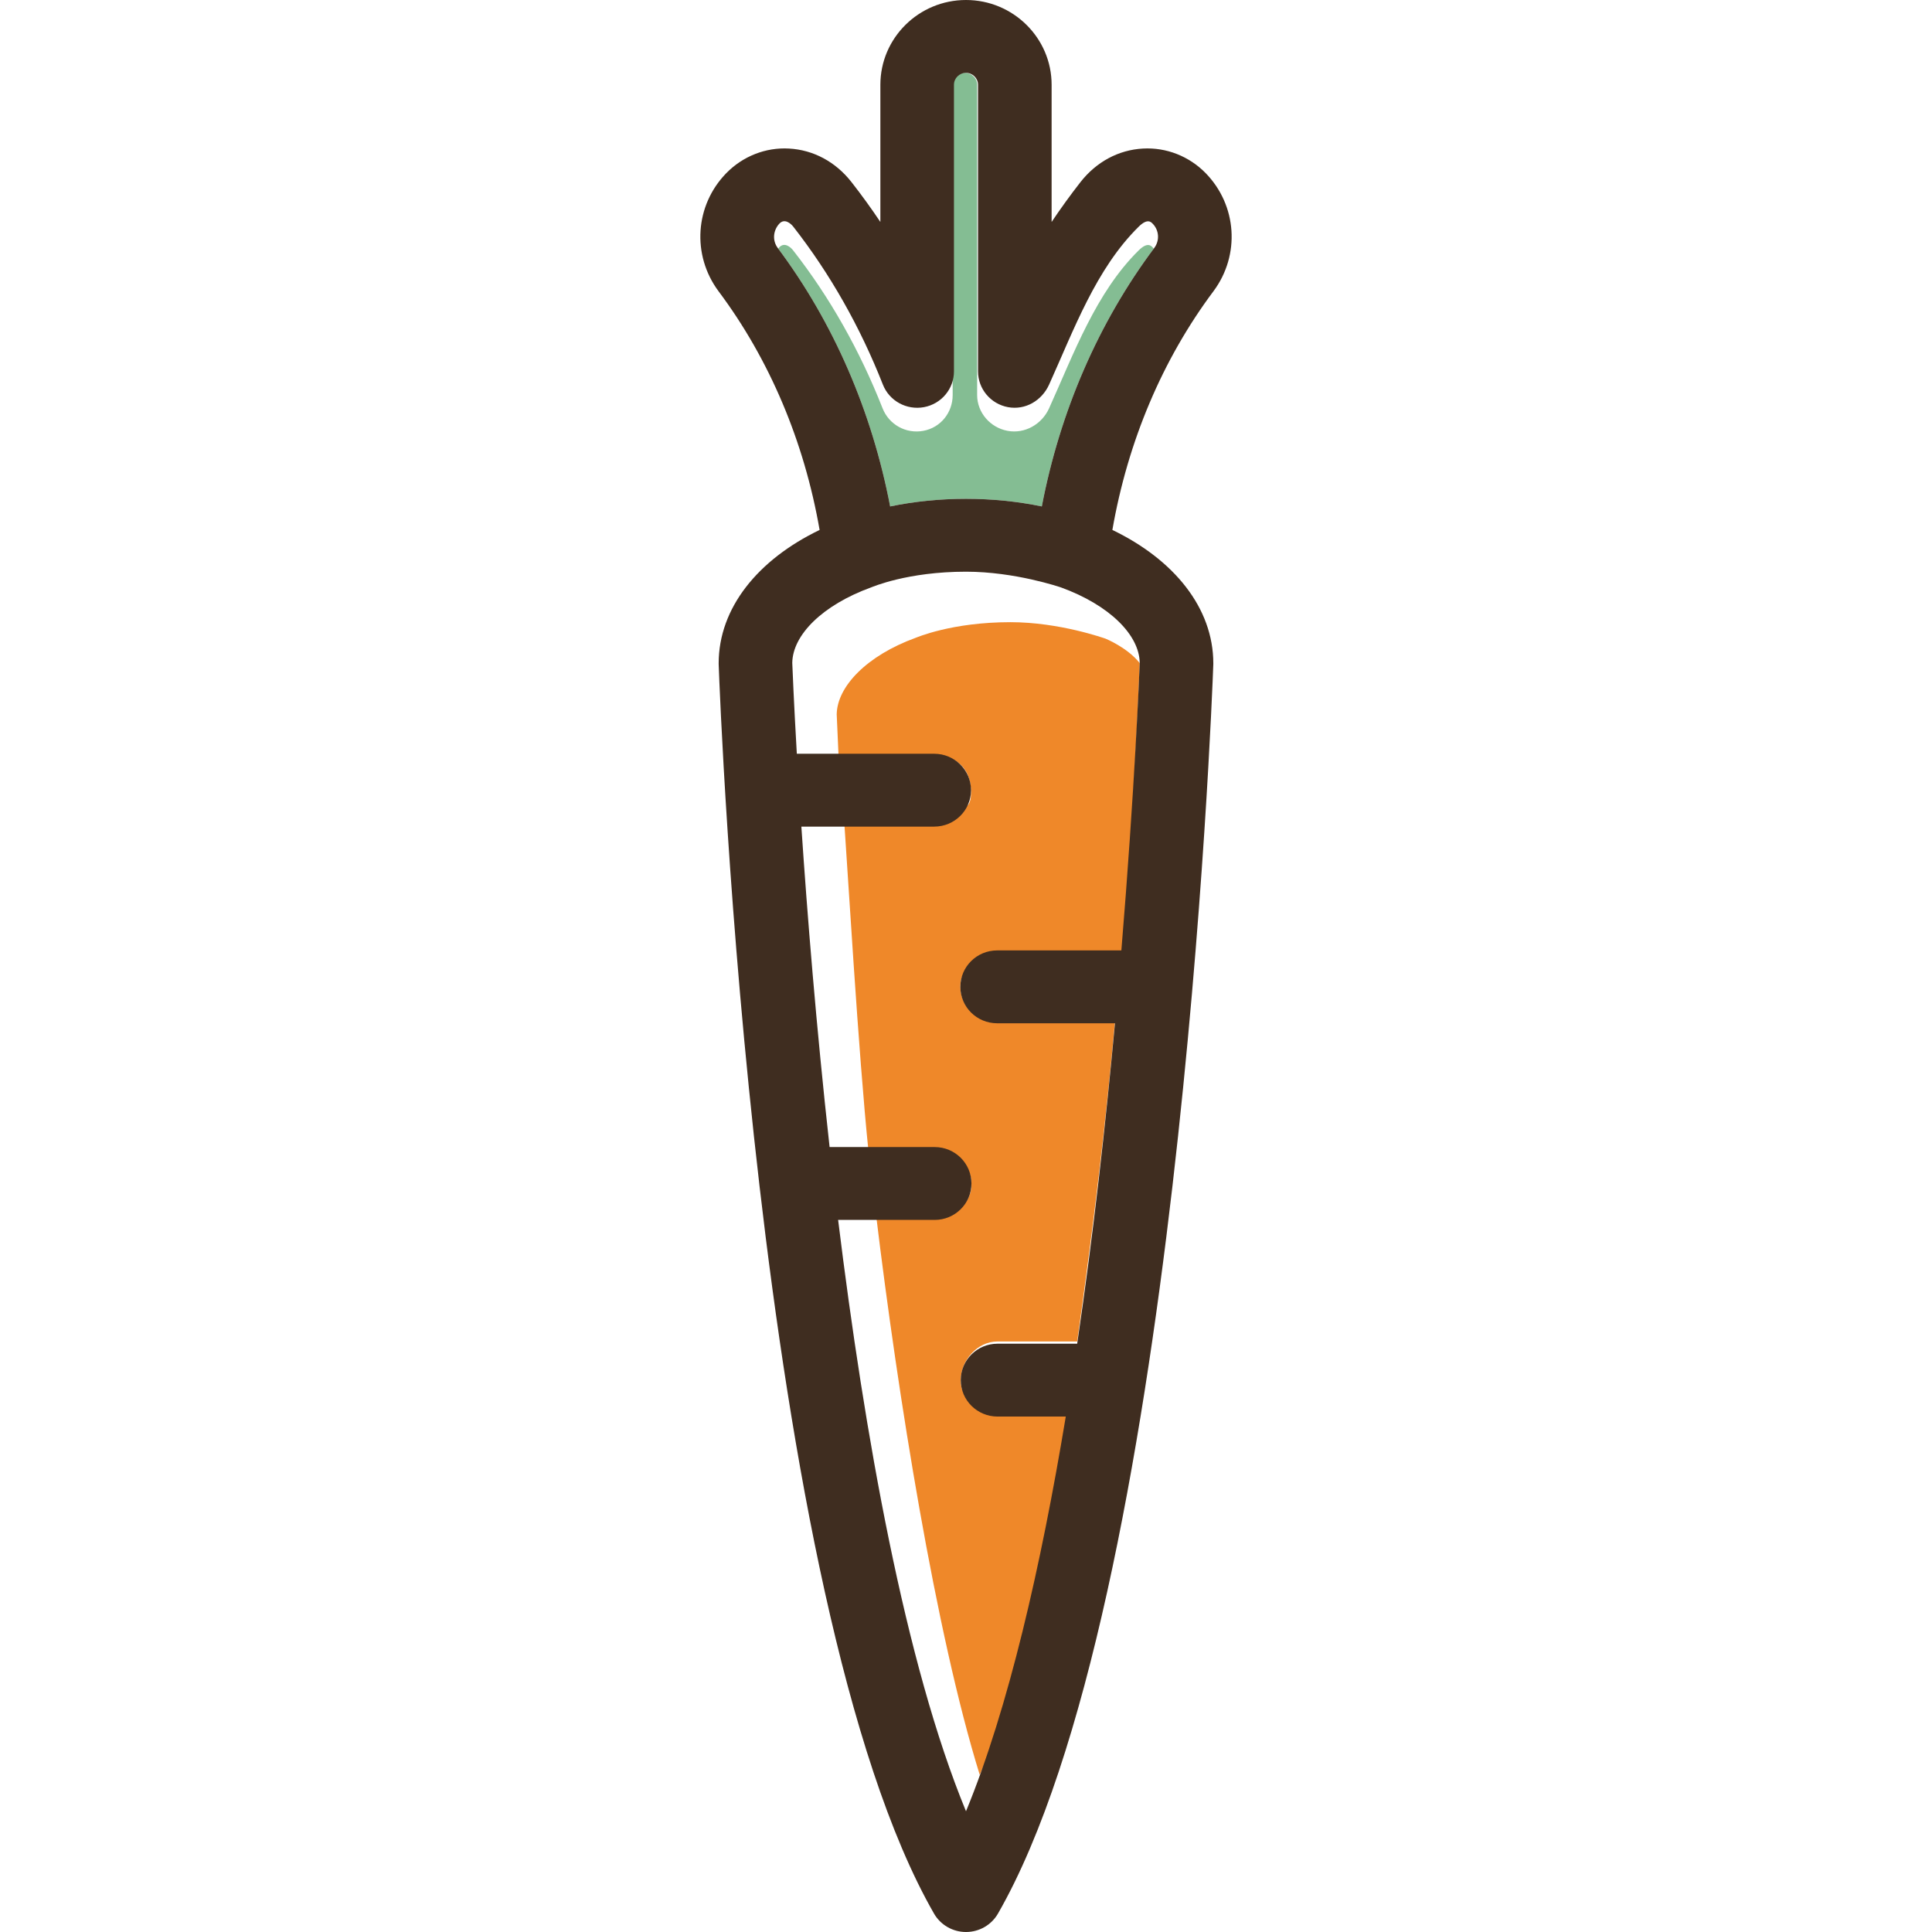
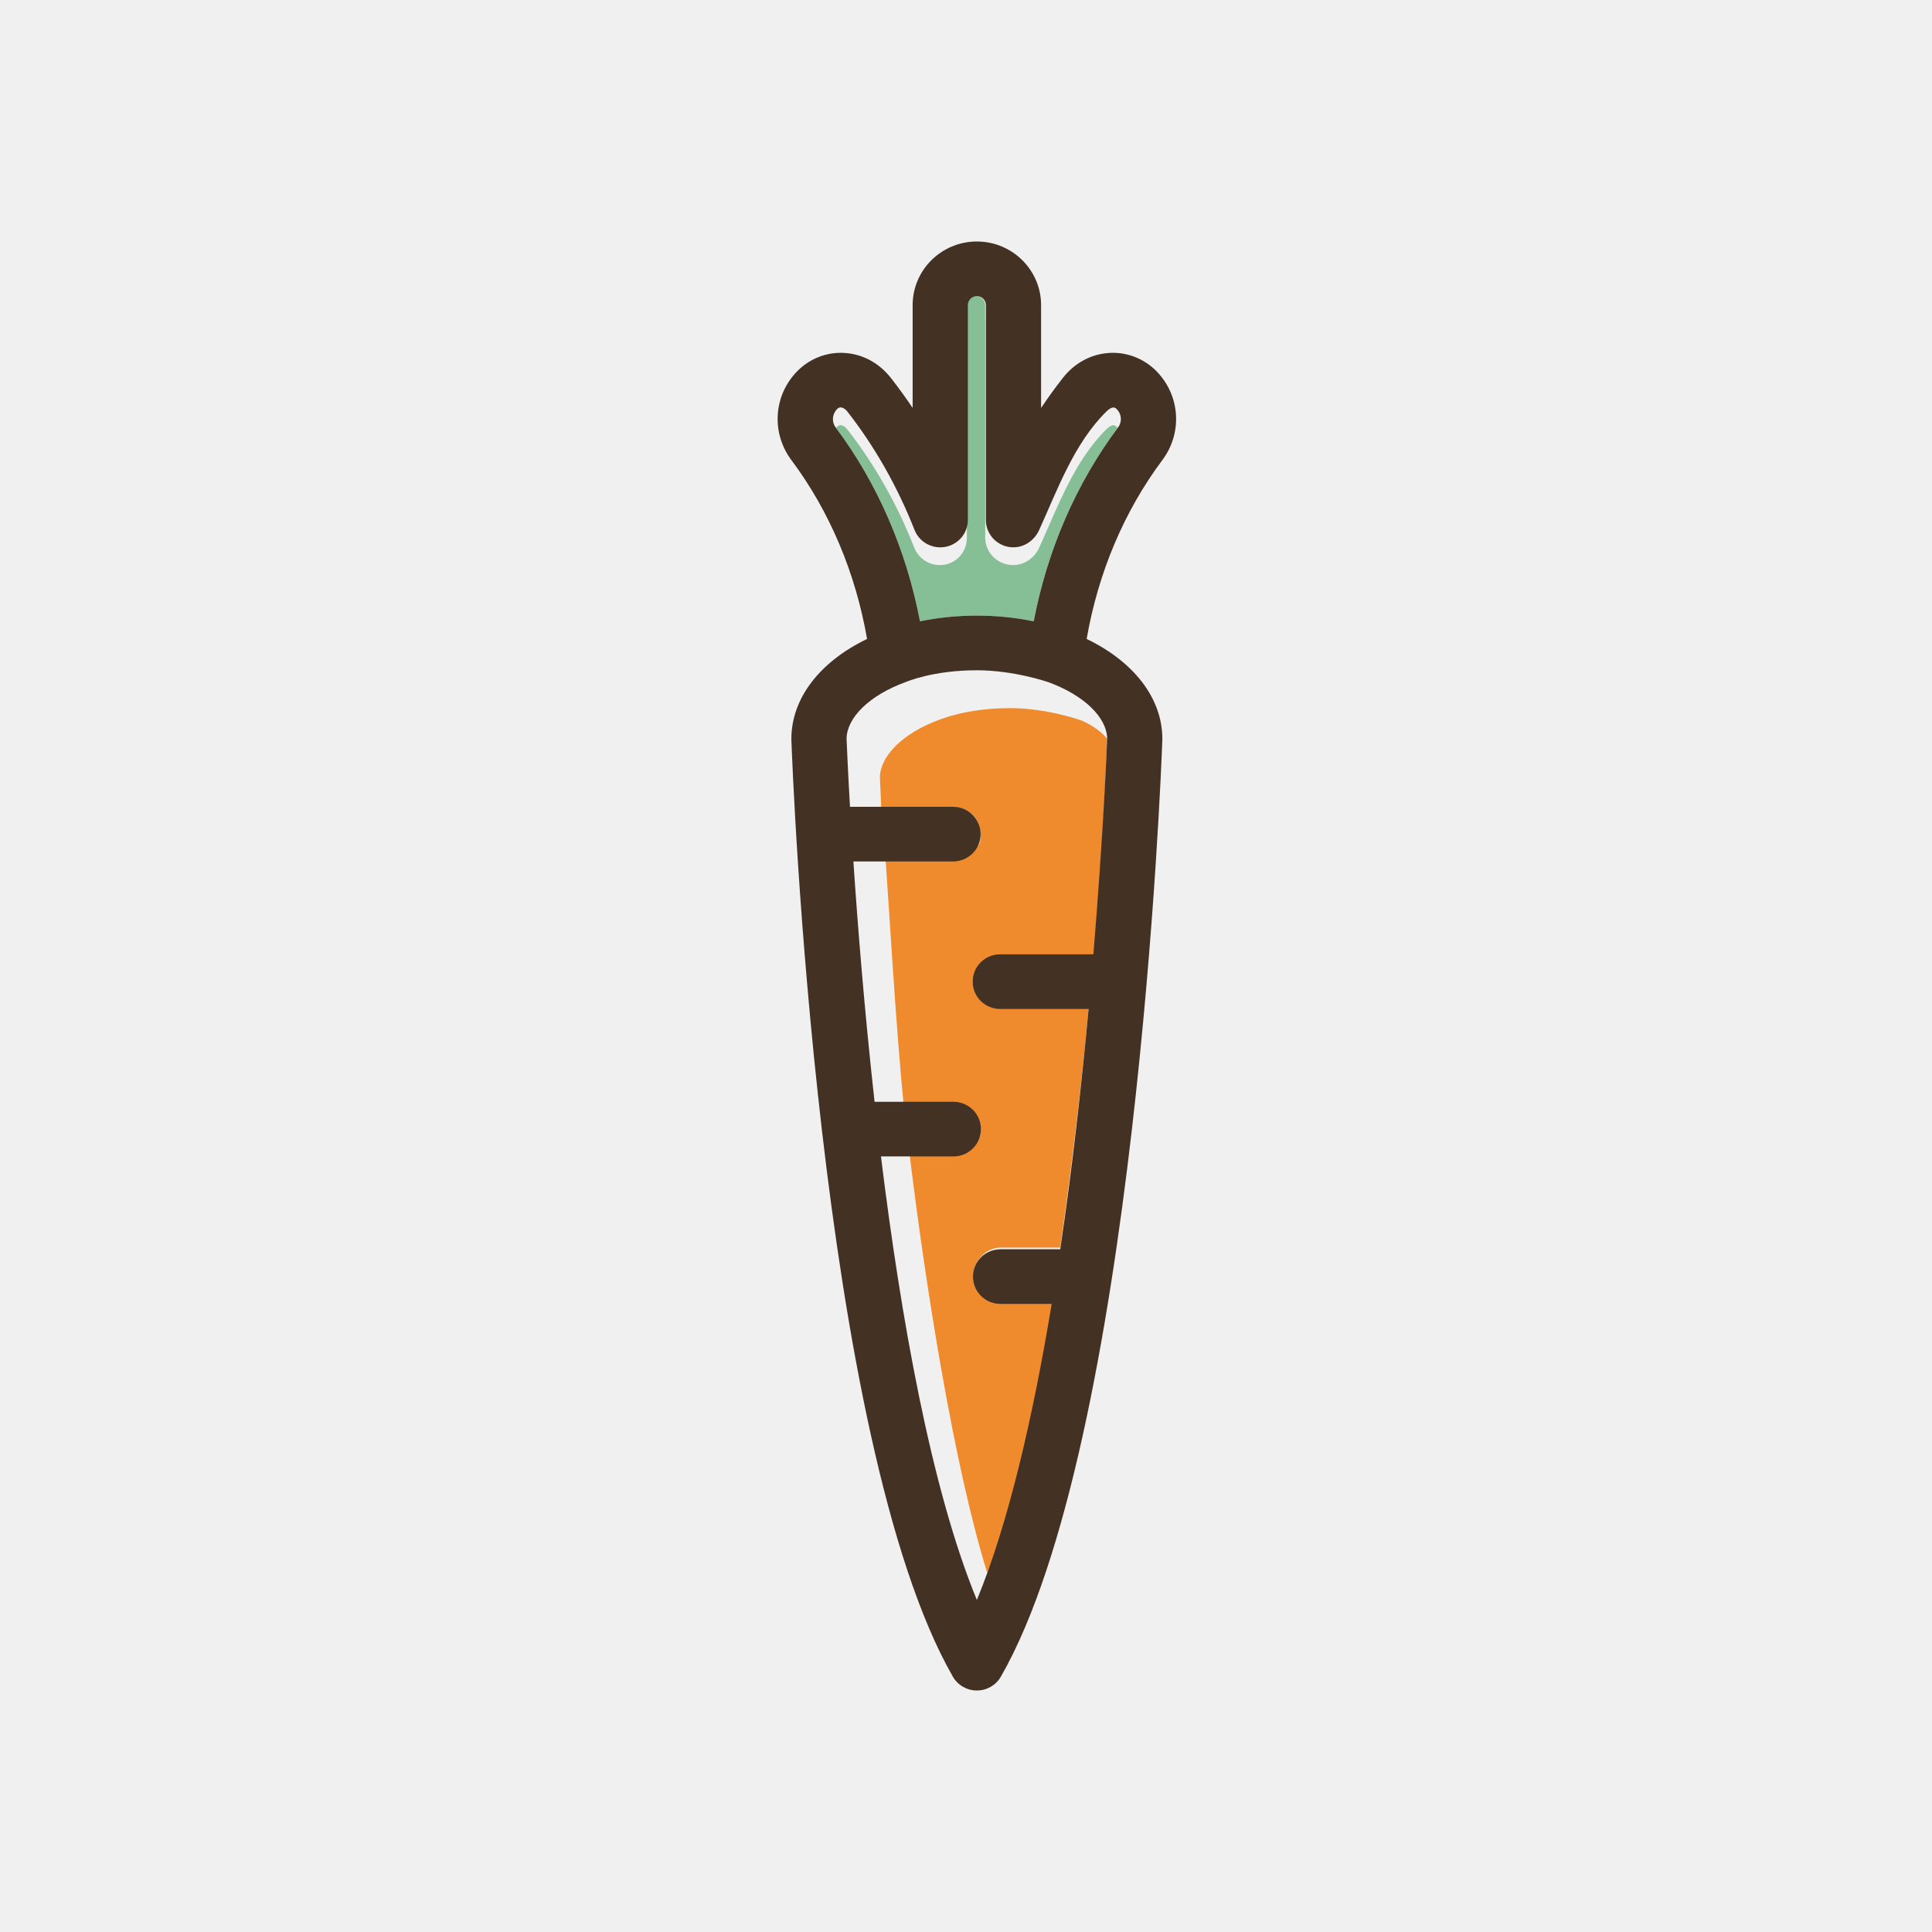
- <svg xmlns="http://www.w3.org/2000/svg" version="1.1" id="Capa_1" x="0px" y="0px" viewBox="0 0 400 400" xml:space="preserve" width="400" height="400">
+ <svg xmlns="http://www.w3.org/2000/svg" version="1.1" id="Capa_1" x="0px" y="0px" viewBox="0 0 800 800" xml:space="preserve" width="800" height="800">
  <defs id="defs6453" />
-   <g id="g6421" transform="translate(0,1.143005)" />
-   <g id="g6423" transform="translate(0,1.143005)" />
-   <g id="g6425" transform="translate(0,1.143005)" />
-   <g id="g6427" transform="translate(0,1.143005)" />
-   <g id="g6429" transform="translate(0,1.143005)" />
-   <g id="g6431" transform="translate(0,1.143005)" />
-   <g id="g6433" transform="translate(0,1.143005)" />
-   <g id="g6435" transform="translate(0,1.143005)" />
-   <g id="g6437" transform="translate(0,1.143005)" />
-   <g id="g6439" transform="translate(0,1.143005)" />
-   <g id="g6441" transform="translate(0,1.143005)" />
-   <g id="g6443" transform="translate(0,1.143005)" />
-   <g id="g6445" transform="translate(0,1.143005)" />
-   <g id="g6447" transform="translate(0,1.143005)" />
-   <g id="g6449" transform="translate(0,1.143005)" />
-   <g id="layer12">
-     <rect style="fill:#ffffff;fill-opacity:1;stroke:none;stroke-width:5.006;stroke-linecap:butt;stroke-linejoin:miter;stroke-miterlimit:4;stroke-dasharray:none;stroke-opacity:1" id="rect7007" width="400" height="400" x="0" y="0" />
-   </g>
-   <g id="layer13">
-     <g style="" id="g6405" transform="matrix(1.012943,0,0,1.002866,-2.009453,-4.5049e-6)">
-       <g id="g6407">
+   <g id="g6421" transform="translate(0,401.143)" />
+   <g id="g6423" transform="translate(0,401.143)" />
+   <g id="g6425" transform="translate(0,401.143)" />
+   <g id="g6427" transform="translate(0,401.143)" />
+   <g id="g6429" transform="translate(0,401.143)" />
+   <g id="g6431" transform="translate(0,401.143)" />
+   <g id="g6433" transform="translate(0,401.143)" />
+   <g id="g6435" transform="translate(0,401.143)" />
+   <g id="g6437" transform="translate(0,401.143)" />
+   <g id="g6439" transform="translate(0,401.143)" />
+   <g id="g6441" transform="translate(0,401.143)" />
+   <g id="g6443" transform="translate(0,401.143)" />
+   <g id="g6445" transform="translate(0,401.143)" />
+   <g id="g6447" transform="translate(0,401.143)" />
+   <g id="g6449" transform="translate(0,401.143)" />
+   <g id="layer12" transform="translate(0,400)" />
+   <g id="layer13" transform="translate(0,400)" style="opacity:0.98">
+     <g id="g6405" transform="matrix(1.519415,0,0,1.504298,101.4858,-300)" style="">
+       <g id="g6407" style="">
        <path style="fill:#ef8829" d="m 234.936,136.89 c -0.084,2.213 -1.046,29.054 -3.753,62.054 l -25.389,0 c -4.154,0 -7.521,0.529 -7.521,4.684 0,4.154 3.367,7.316 7.521,7.316 l 24.083,0 c -1.883,21 -4.401,42 -7.724,66 l -16.277,0 c -4.154,0 -7.521,3.903 -7.521,8.057 0,4.154 3.367,5.345 7.521,5.345 l 14.766,0.478 c -4.501,26.332 -9.765,56.314 -18.41,75.579 -9.043,-29.458 -16.733,-78.459 -21.17,-115.459 l -7.774,0 19.733,0 c 4.154,0 7.52,-2.346 7.52,-6.5 0,-4.154 -3.367,-6.5 -7.52,-6.5 l -13.497,0 c -2.143,-21 -4.228,-58 -5.245,-72 l 18.652,0 c 4.154,0 7.521,2.9 7.521,-2.367 0,-5.267 -3.367,-7.633 -7.521,-7.633 l -19.557,0 c -0.23,-5 -0.345,-7.764 -0.372,-8.464 0.082,-5.76 6.177,-12.141 16.087,-15.787 0.26,-0.079 7.388,-3.246 19.423,-3.246 10.026,0 19.161,3.319 19.429,3.399 0.002,0.001 4.448,1.811 6.995,5.044 z" id="path6409" />
        <path style="fill:#ef8829" d="m 202.202,366.655 c -0.441,1.227 -0.886,2.437 -1.337,3.625 0.452,-1.184 0.896,-2.398 1.337,-3.625 z" id="path6411" />
      </g>
-       <g id="g6413">
+       <g id="g6413" style="">
        <path style="fill:#ffffff" d="m 199.426,19.931 c 1.356,0 2.46,1.104 2.46,2.46 l 0,-4.89 c 0,-1.356 -1.104,-2.46 -2.46,-2.46 -1.355,0 -2.458,1.104 -2.458,2.46 l 0,4.89 c 0,-1.357 1.103,-2.46 2.458,-2.46 z" id="path6415" />
        <path style="fill:#84bd93" d="m 237.596,51.082 c -0.34,-0.35 -1.068,-1.19 -2.881,0.618 -8.747,8.719 -13.228,21.256 -18.301,32.587 -1.479,3.303 -4.942,5.321 -8.488,4.66 -3.556,-0.669 -6.222,-3.774 -6.222,-7.392 l 0,-4.889 0,-59.165 c 0,-1.356 -1.145,-2.46 -2.501,-2.46 -1.355,0 -2.499,1.104 -2.499,2.46 l 0,59.165 0,4.889 c 0,3.618 -2.443,6.723 -5.999,7.392 -3.553,0.662 -7.017,-1.289 -8.331,-4.66 -4.655,-11.942 -10.781,-22.908 -18.271,-32.591 -0.533,-0.689 -1.795,-1.804 -2.867,-0.608 -0.072,0.081 -0.121,0.172 -0.186,0.256 -0.038,-0.051 -0.069,-0.103 -0.107,-0.155 11.38,15.359 19.249,33.669 22.982,53.365 4.868,-1.019 10.071,-1.572 15.502,-1.572 5.43,0 10.631,0.552 15.497,1.571 3.735,-19.697 11.604,-38.01 23.002,-53.39 -0.043,0.058 -0.083,0.117 -0.125,0.175 -0.068,-0.085 -0.128,-0.176 -0.205,-0.256 z" id="path6417" />
      </g>
      <path style="fill:#3f2d20" d="m 248.413,35.74 c -3.373,-3.484 -8.038,-5.341 -12.806,-5.072 -4.994,0.274 -9.534,2.736 -12.787,6.935 -2.055,2.658 -4.021,5.4 -5.892,8.221 l 0,-28.323 C 216.928,7.851 209.077,0 199.426,0 c -9.65,0 -17.5,7.851 -17.5,17.501 l 0,28.324 c -1.872,-2.822 -3.839,-5.566 -5.896,-8.225 -3.249,-4.196 -7.79,-6.658 -12.785,-6.932 -4.763,-0.274 -9.433,1.587 -12.812,5.079 -6.411,6.645 -7.089,16.883 -1.592,24.37 10.441,14.091 17.52,31.034 20.665,49.289 -12.583,6.122 -20.631,16.085 -20.631,27.551 0,0.09 0.002,0.179 0.005,0.269 0.281,7.859 7.306,193.223 44.008,257.825 1.337,2.352 3.834,3.806 6.539,3.806 2.706,0 5.203,-1.453 6.54,-3.806 36.702,-64.602 43.725,-249.966 44.006,-257.825 0.003,-0.089 0.005,-0.178 0.005,-0.268 0,-11.465 -8.05,-21.43 -20.632,-27.553 3.146,-18.255 10.227,-35.201 20.684,-49.313 5.48,-7.46 4.803,-17.698 -1.617,-24.352 z m -17.229,160.471 -25.389,0 c -4.154,0 -7.521,3.367 -7.521,7.521 0,4.154 3.367,7.521 7.521,7.521 l 24.083,0 c -1.883,20.554 -4.401,43.454 -7.724,66.151 l -16.277,0 c -4.154,0 -7.521,3.367 -7.521,7.521 0,4.154 3.367,7.521 7.521,7.521 l 13.946,0 c -5.062,30.85 -11.711,60.228 -20.394,81.486 -12.462,-30.514 -20.738,-77.759 -26.139,-122.083 l 19.733,0 c 4.154,0 7.521,-3.367 7.521,-7.521 0,-4.154 -3.367,-7.521 -7.521,-7.521 l -21.474,0 c -2.747,-25.031 -4.587,-48.333 -5.771,-66.154 l 27.156,0 c 4.154,0 7.521,-3.367 7.521,-7.521 0,-4.154 -3.367,-7.521 -7.521,-7.521 l -28.085,0 c -0.614,-10.798 -0.886,-17.643 -0.93,-18.771 0.082,-5.76 6.177,-11.918 16.086,-15.564 0.261,-0.079 7.389,-3.251 19.424,-3.251 10.026,0 19.161,3.173 19.429,3.253 9.905,3.647 15.997,9.804 16.08,15.562 -0.086,2.213 -1.047,26.357 -3.754,59.371 z M 161.253,46.199 c 1.071,-1.196 2.349,-0.081 2.883,0.608 7.49,9.683 13.649,20.649 18.304,32.591 1.314,3.372 4.844,5.322 8.397,4.66 3.556,-0.669 6.131,-3.774 6.131,-7.391 l 0,-59.166 c 0,-1.356 1.103,-2.46 2.458,-2.46 1.356,0 2.46,1.104 2.46,2.46 l 0,59.165 c 0,3.617 2.575,6.723 6.131,7.391 3.546,0.661 6.918,-1.357 8.397,-4.66 5.073,-11.331 9.553,-23.869 18.3,-32.587 1.814,-1.808 2.541,-0.968 2.881,-0.618 1.31,1.357 1.441,3.459 0.331,4.971 -11.398,15.38 -19.267,33.693 -23.002,53.39 -4.866,-1.019 -10.067,-1.571 -15.497,-1.571 -5.431,0 -10.633,0.552 -15.501,1.572 -3.733,-19.696 -11.6,-38.006 -22.98,-53.365 -1.129,-1.537 -0.947,-3.592 0.307,-4.99 z" id="path6419" />
    </g>
  </g>
</svg>
